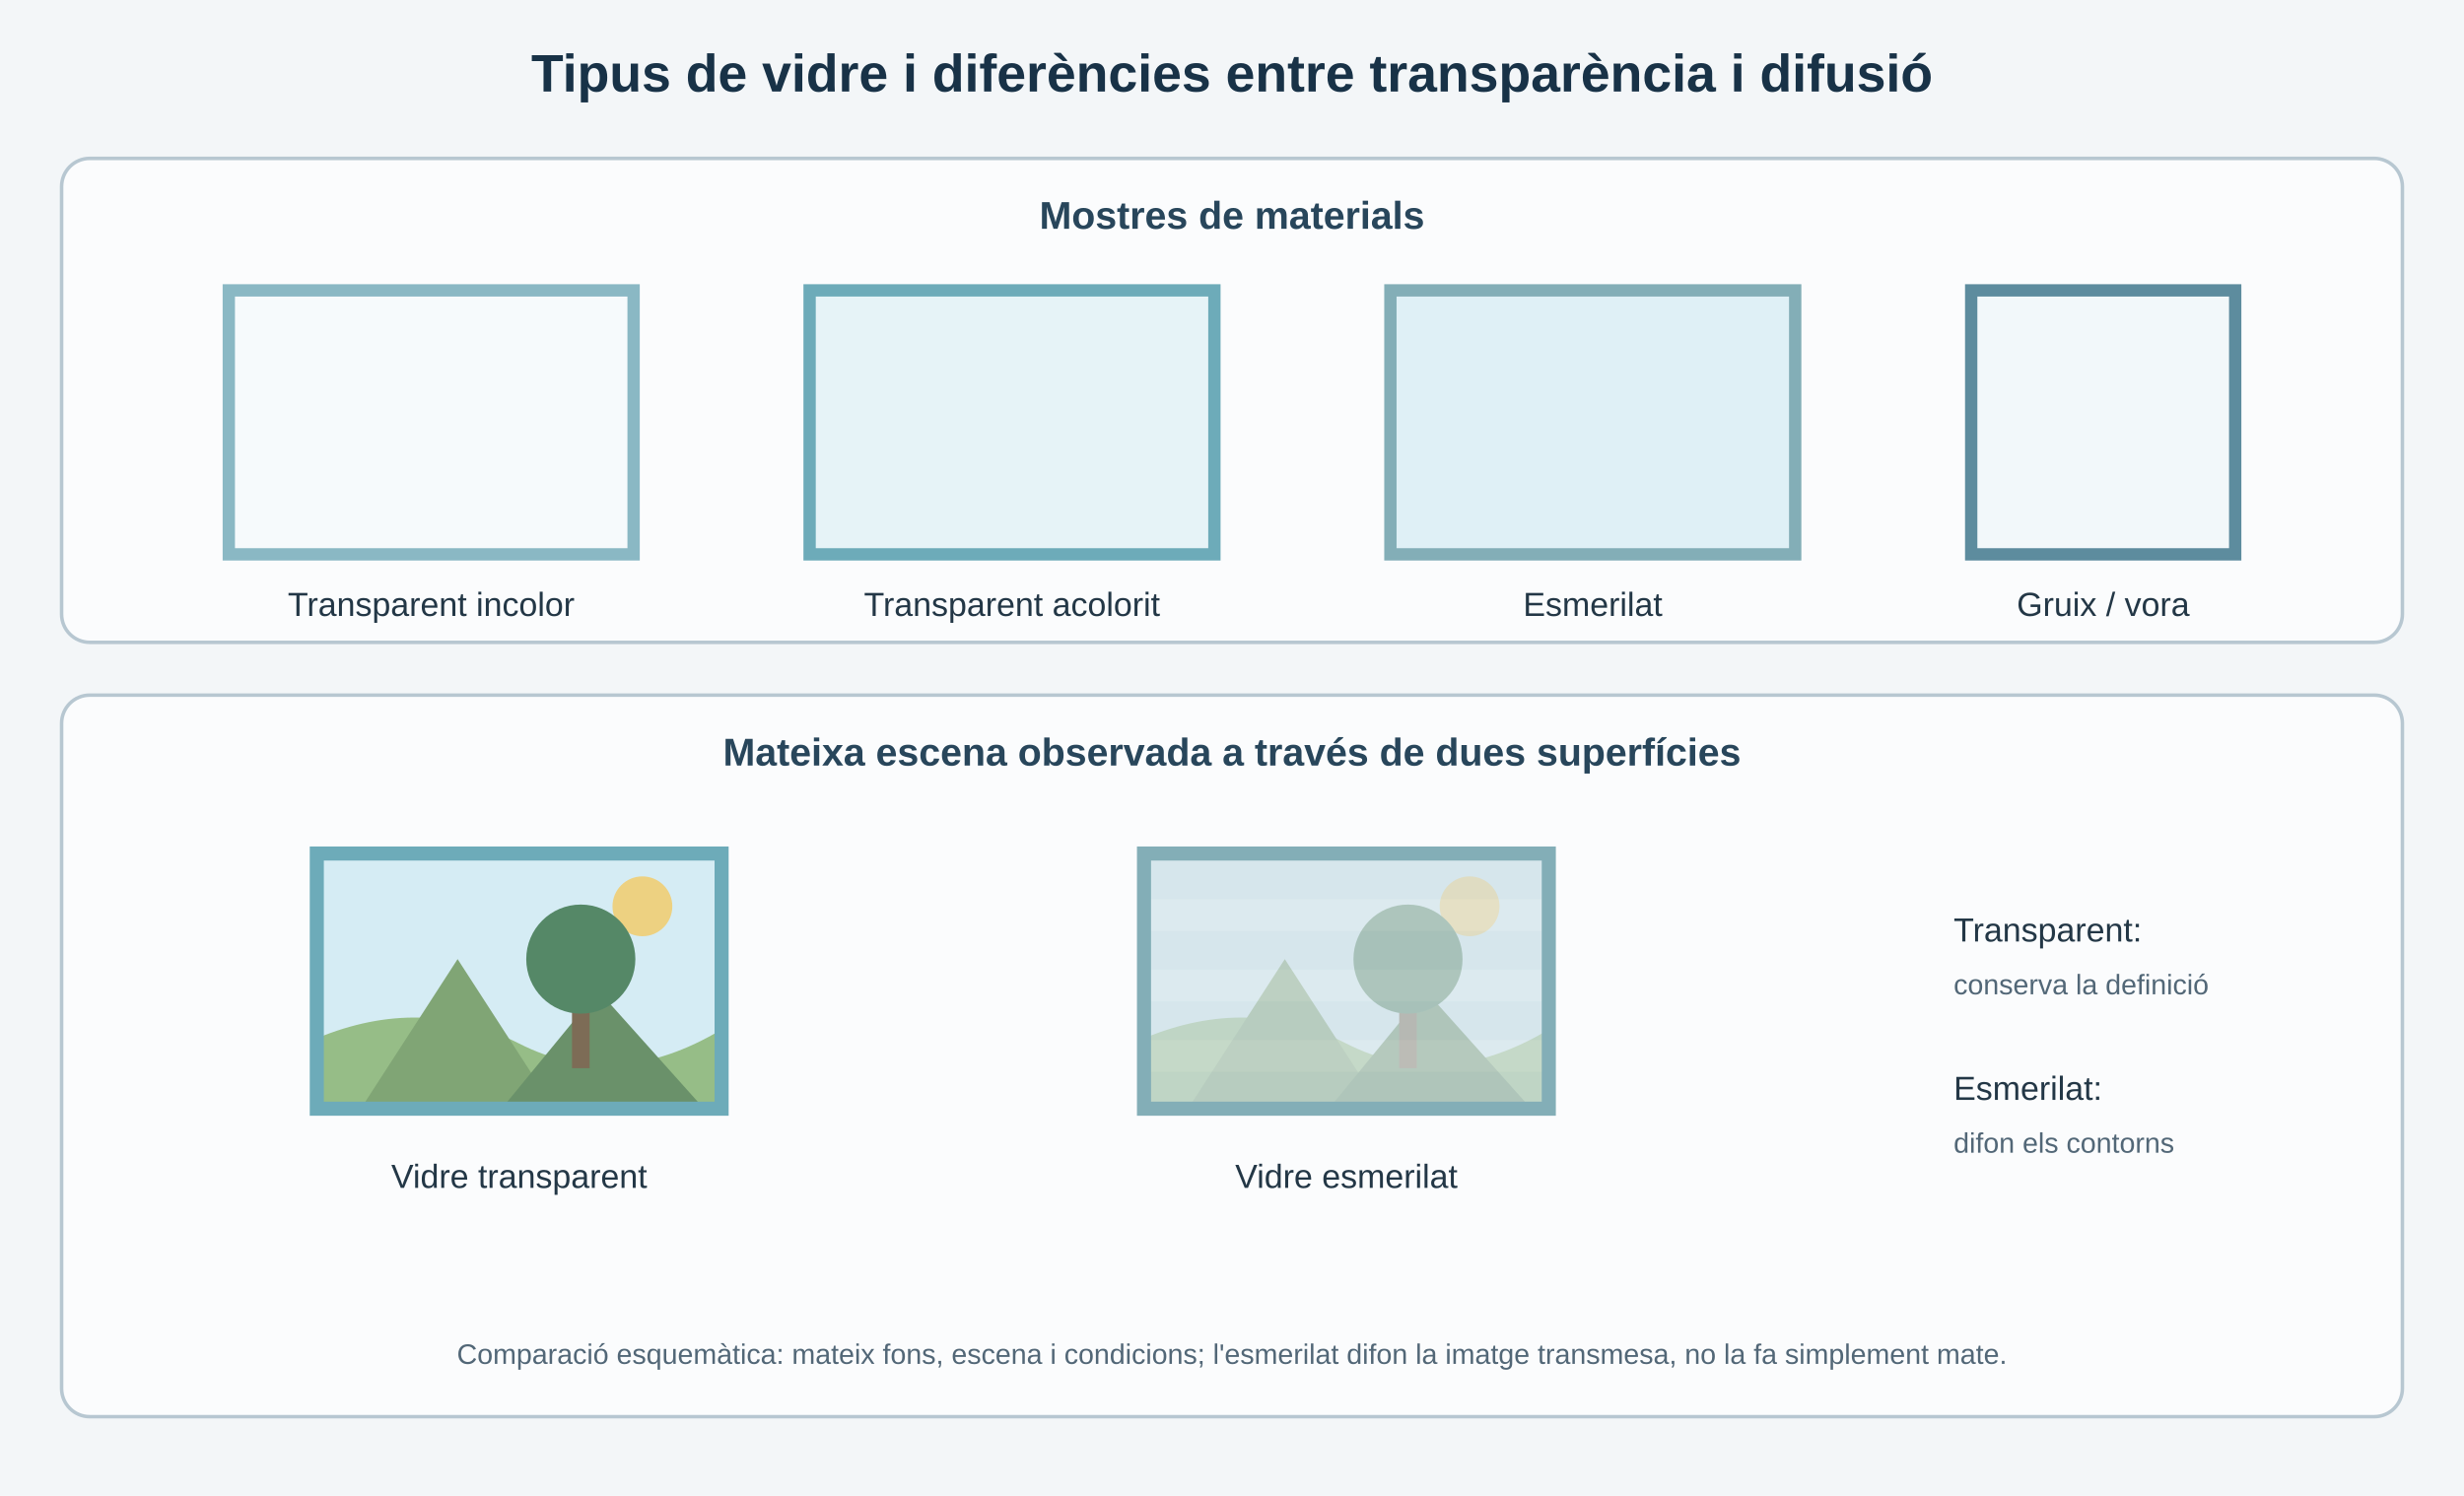
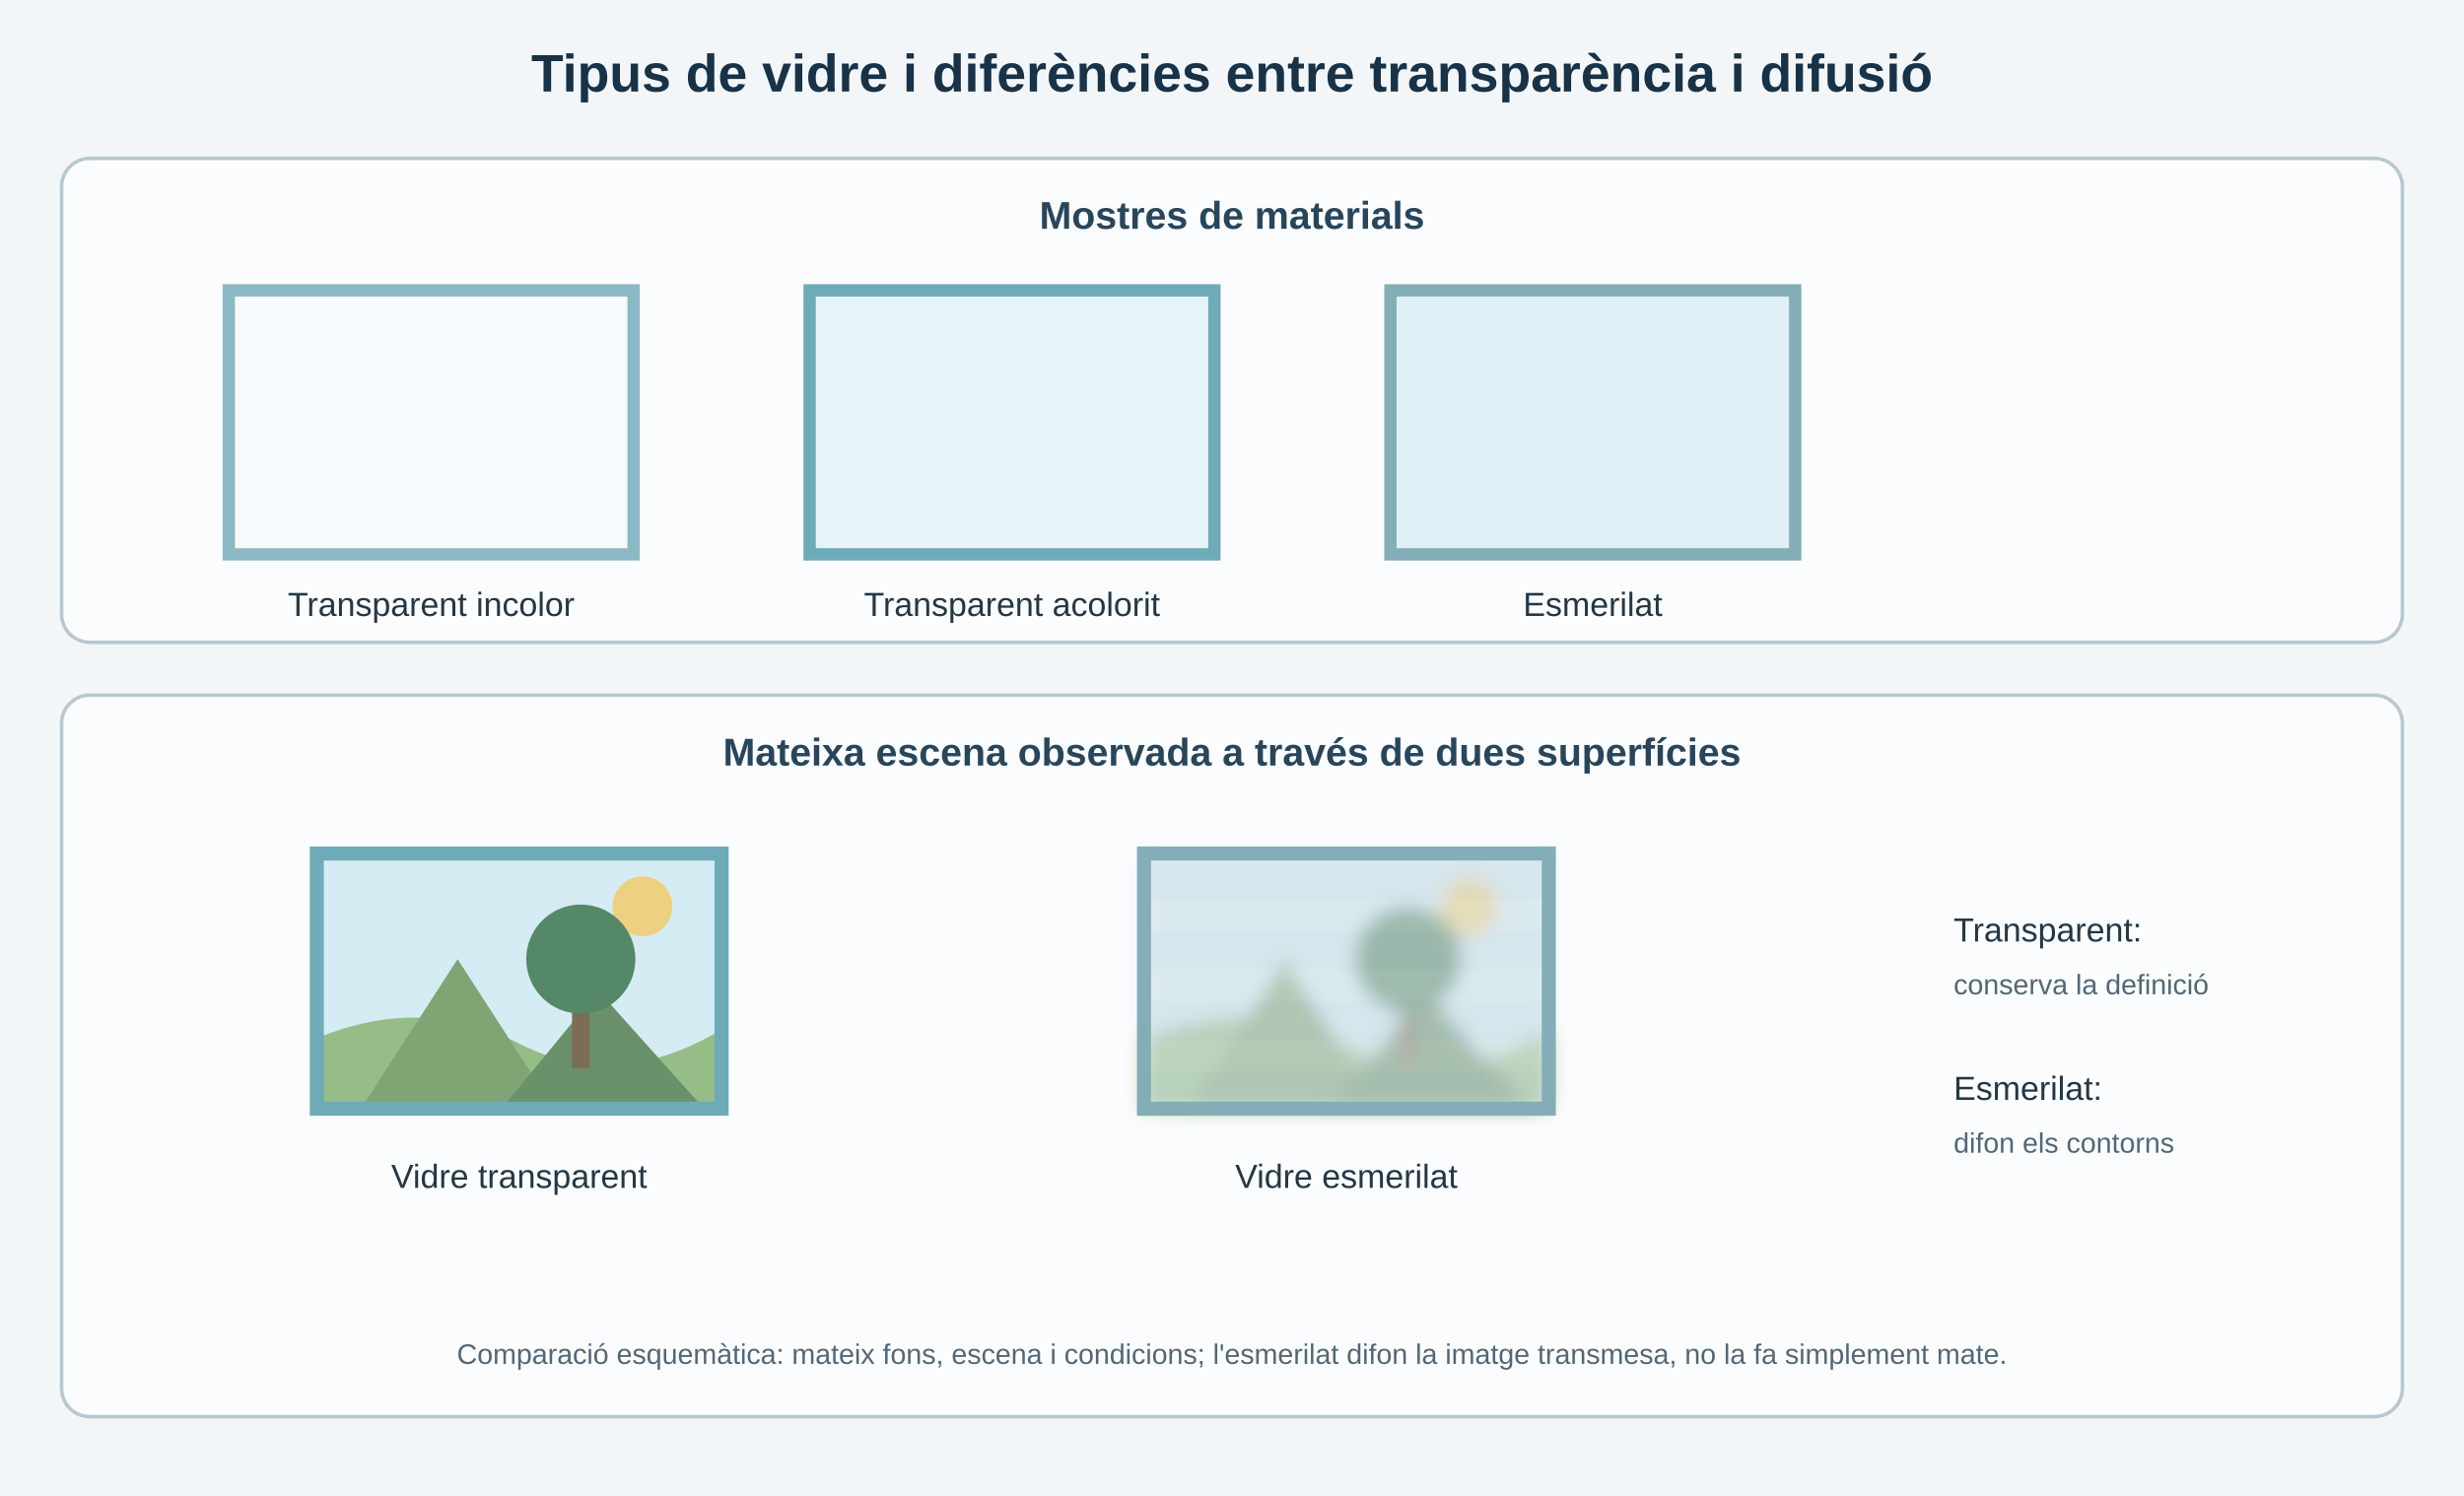
<svg xmlns="http://www.w3.org/2000/svg" width="1400" height="850" viewBox="0 0 1400 850">
  <defs>
    <style>
 .title{font:700 30px Arial,sans-serif;fill:#183247}.sub{font:700 22px Arial,sans-serif;fill:#28465b}.label{font:19px Arial,sans-serif;fill:#233746}.small{font:16px Arial,sans-serif;fill:#526777}.panel{fill:#fbfcfd;stroke:#b7c7d1;stroke-width:2}
 </style>
+     <filter id="diffuse">
+       <feGaussianBlur stdDeviation="5" />
+     </filter>
    <g id="scene">
      <rect width="230" height="145" fill="#d9edf5" />
      <circle cx="185" cy="30" r="17" fill="#f4ce72" />
      <path d="M0 105 Q60 80 115 108 T230 100 V145 H0Z" fill="#91b879" />
      <path d="M25 145 L80 60 L135 145Z" fill="#789c65" />
      <path d="M105 145 L160 78 L220 145Z" fill="#5f8658" />
      <rect x="145" y="62" width="10" height="60" fill="#755c42" />
      <circle cx="150" cy="60" r="31" fill="#477b55" />
    </g>
  </defs>
  <rect width="1400" height="850" fill="#f3f6f8" />
  <text x="700" y="52" text-anchor="middle" class="title">Tipus de vidre i diferències entre transparència i difusió</text>
  <rect x="35" y="90" width="1330" height="275" rx="16" class="panel" />
  <text x="700" y="130" text-anchor="middle" class="sub">Mostres de materials</text>
  <g transform="translate(130 165)">
    <rect width="230" height="150" fill="#d8edf3" fill-opacity=".16" stroke="#8ab8c4" stroke-width="7" />
    <rect x="330" width="230" height="150" fill="#d8edf3" fill-opacity=".58" stroke="#6dabb9" stroke-width="7" />
    <rect x="660" width="230" height="150" fill="#d8edf3" fill-opacity=".8" stroke="#83aeb7" stroke-width="7" />
-     <rect x="990" width="150" height="150" fill="#d8edf3" fill-opacity=".25" stroke="#5d8c9e" stroke-width="7" />
    <g class="label" text-anchor="middle">
      <text x="115" y="185">Transparent incolor</text>
      <text x="445" y="185">Transparent acolorit</text>
      <text x="775" y="185">Esmerilat</text>
-       <text x="1065" y="185">Gruix / vora</text>
    </g>
  </g>
  <rect x="35" y="395" width="1330" height="410" rx="16" class="panel" />
  <text x="700" y="435" text-anchor="middle" class="sub">Mateixa escena observada a través de dues superfícies</text>
  <g transform="translate(180 485)">
    <use href="#scene" />
    <rect width="230" height="145" fill="#b9e3ed" fill-opacity=".12" stroke="#6dabb9" stroke-width="8" />
    <text x="115" y="190" text-anchor="middle" class="label">Vidre transparent</text>
  </g>
  <g transform="translate(650 485)">
-     <use href="#scene" />
-     <rect width="230" height="145" fill="#c7dce2" fill-opacity=".42" />
-     <g opacity=".45">
+     <use href="#scene" filter="url(#diffuse)" />
+     <rect width="230" height="145" fill="#c7dce2" fill-opacity=".38" />
+     <g opacity=".35">
      <rect x="0" y="0" width="230" height="145" fill="#dce7ea" />
      <path d="M0 35 H230 M0 75 H230 M0 115 H230" stroke="#e9f0f2" stroke-width="18" />
    </g>
    <rect width="230" height="145" fill="none" stroke="#83aeb7" stroke-width="8" />
    <text x="115" y="190" text-anchor="middle" class="label">Vidre esmerilat</text>
  </g>
  <text x="1110" y="535" class="label">Transparent:</text>
  <text x="1110" y="565" class="small">conserva la definició</text>
  <text x="1110" y="625" class="label">Esmerilat:</text>
  <text x="1110" y="655" class="small">difon els contorns</text>
  <text x="700" y="775" text-anchor="middle" class="small">Comparació esquemàtica: mateix fons, escena i condicions; l'esmerilat difon la imatge transmesa, no la fa simplement mate.</text>
</svg>
